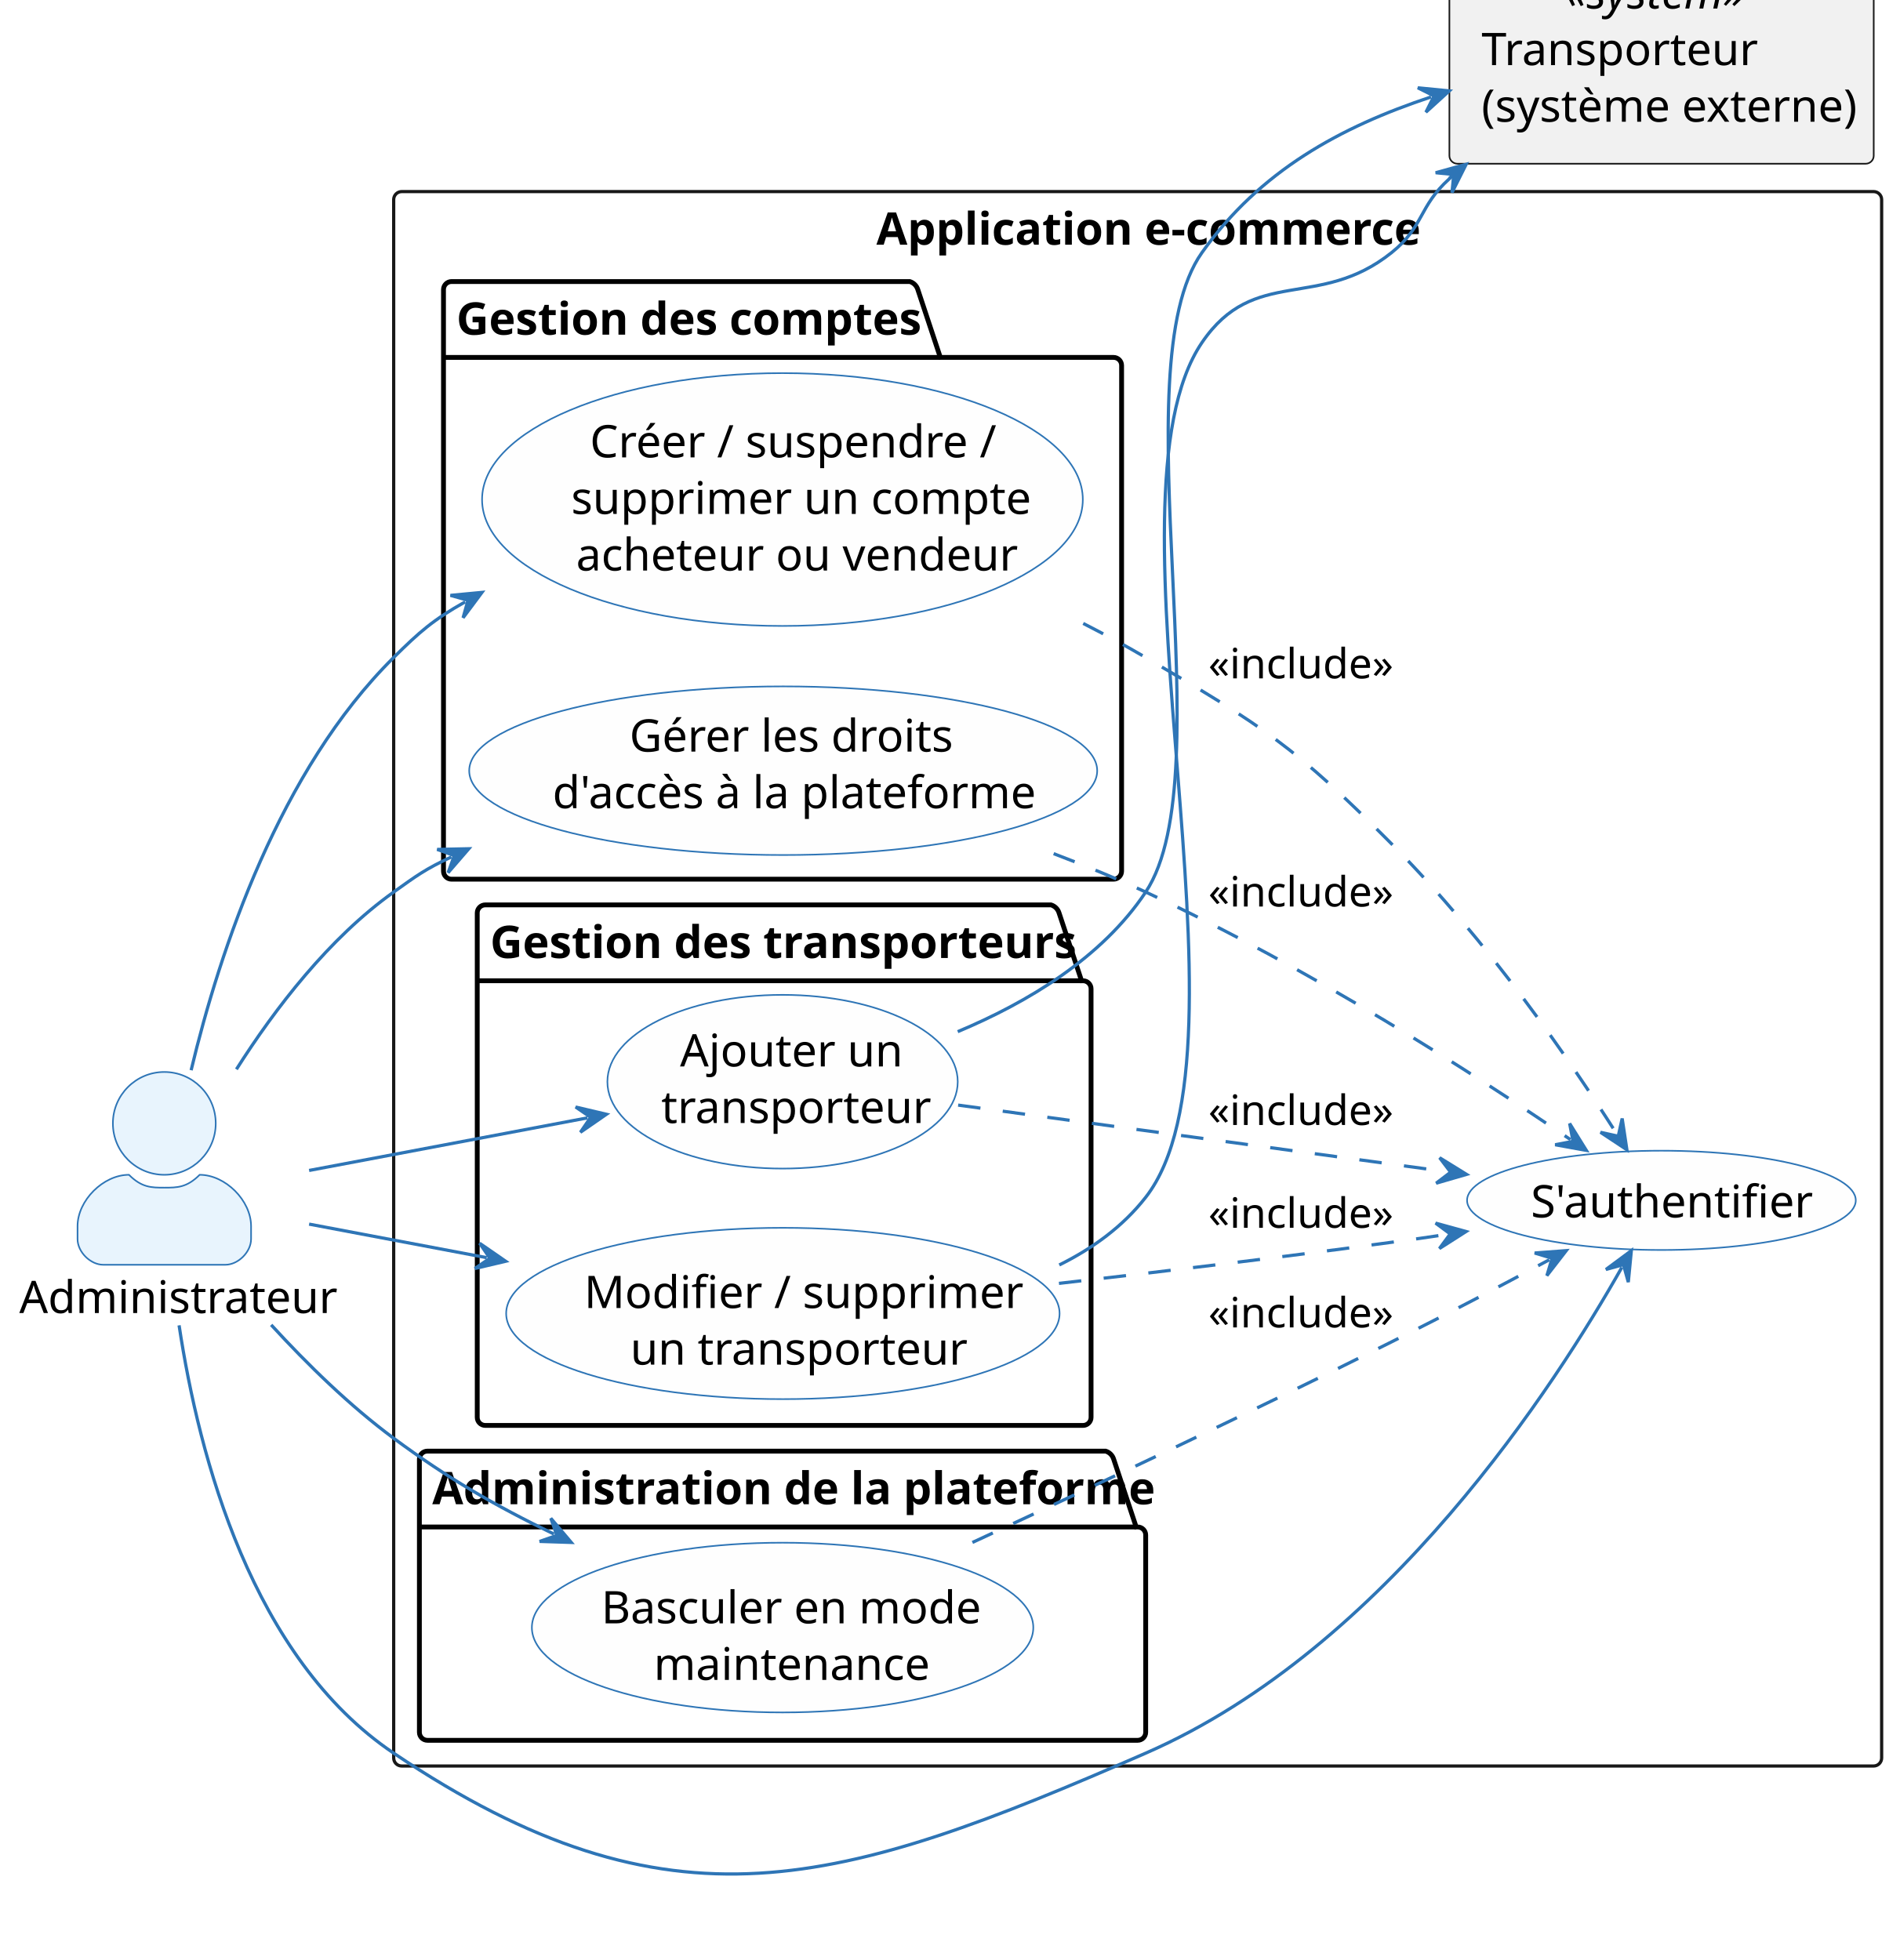
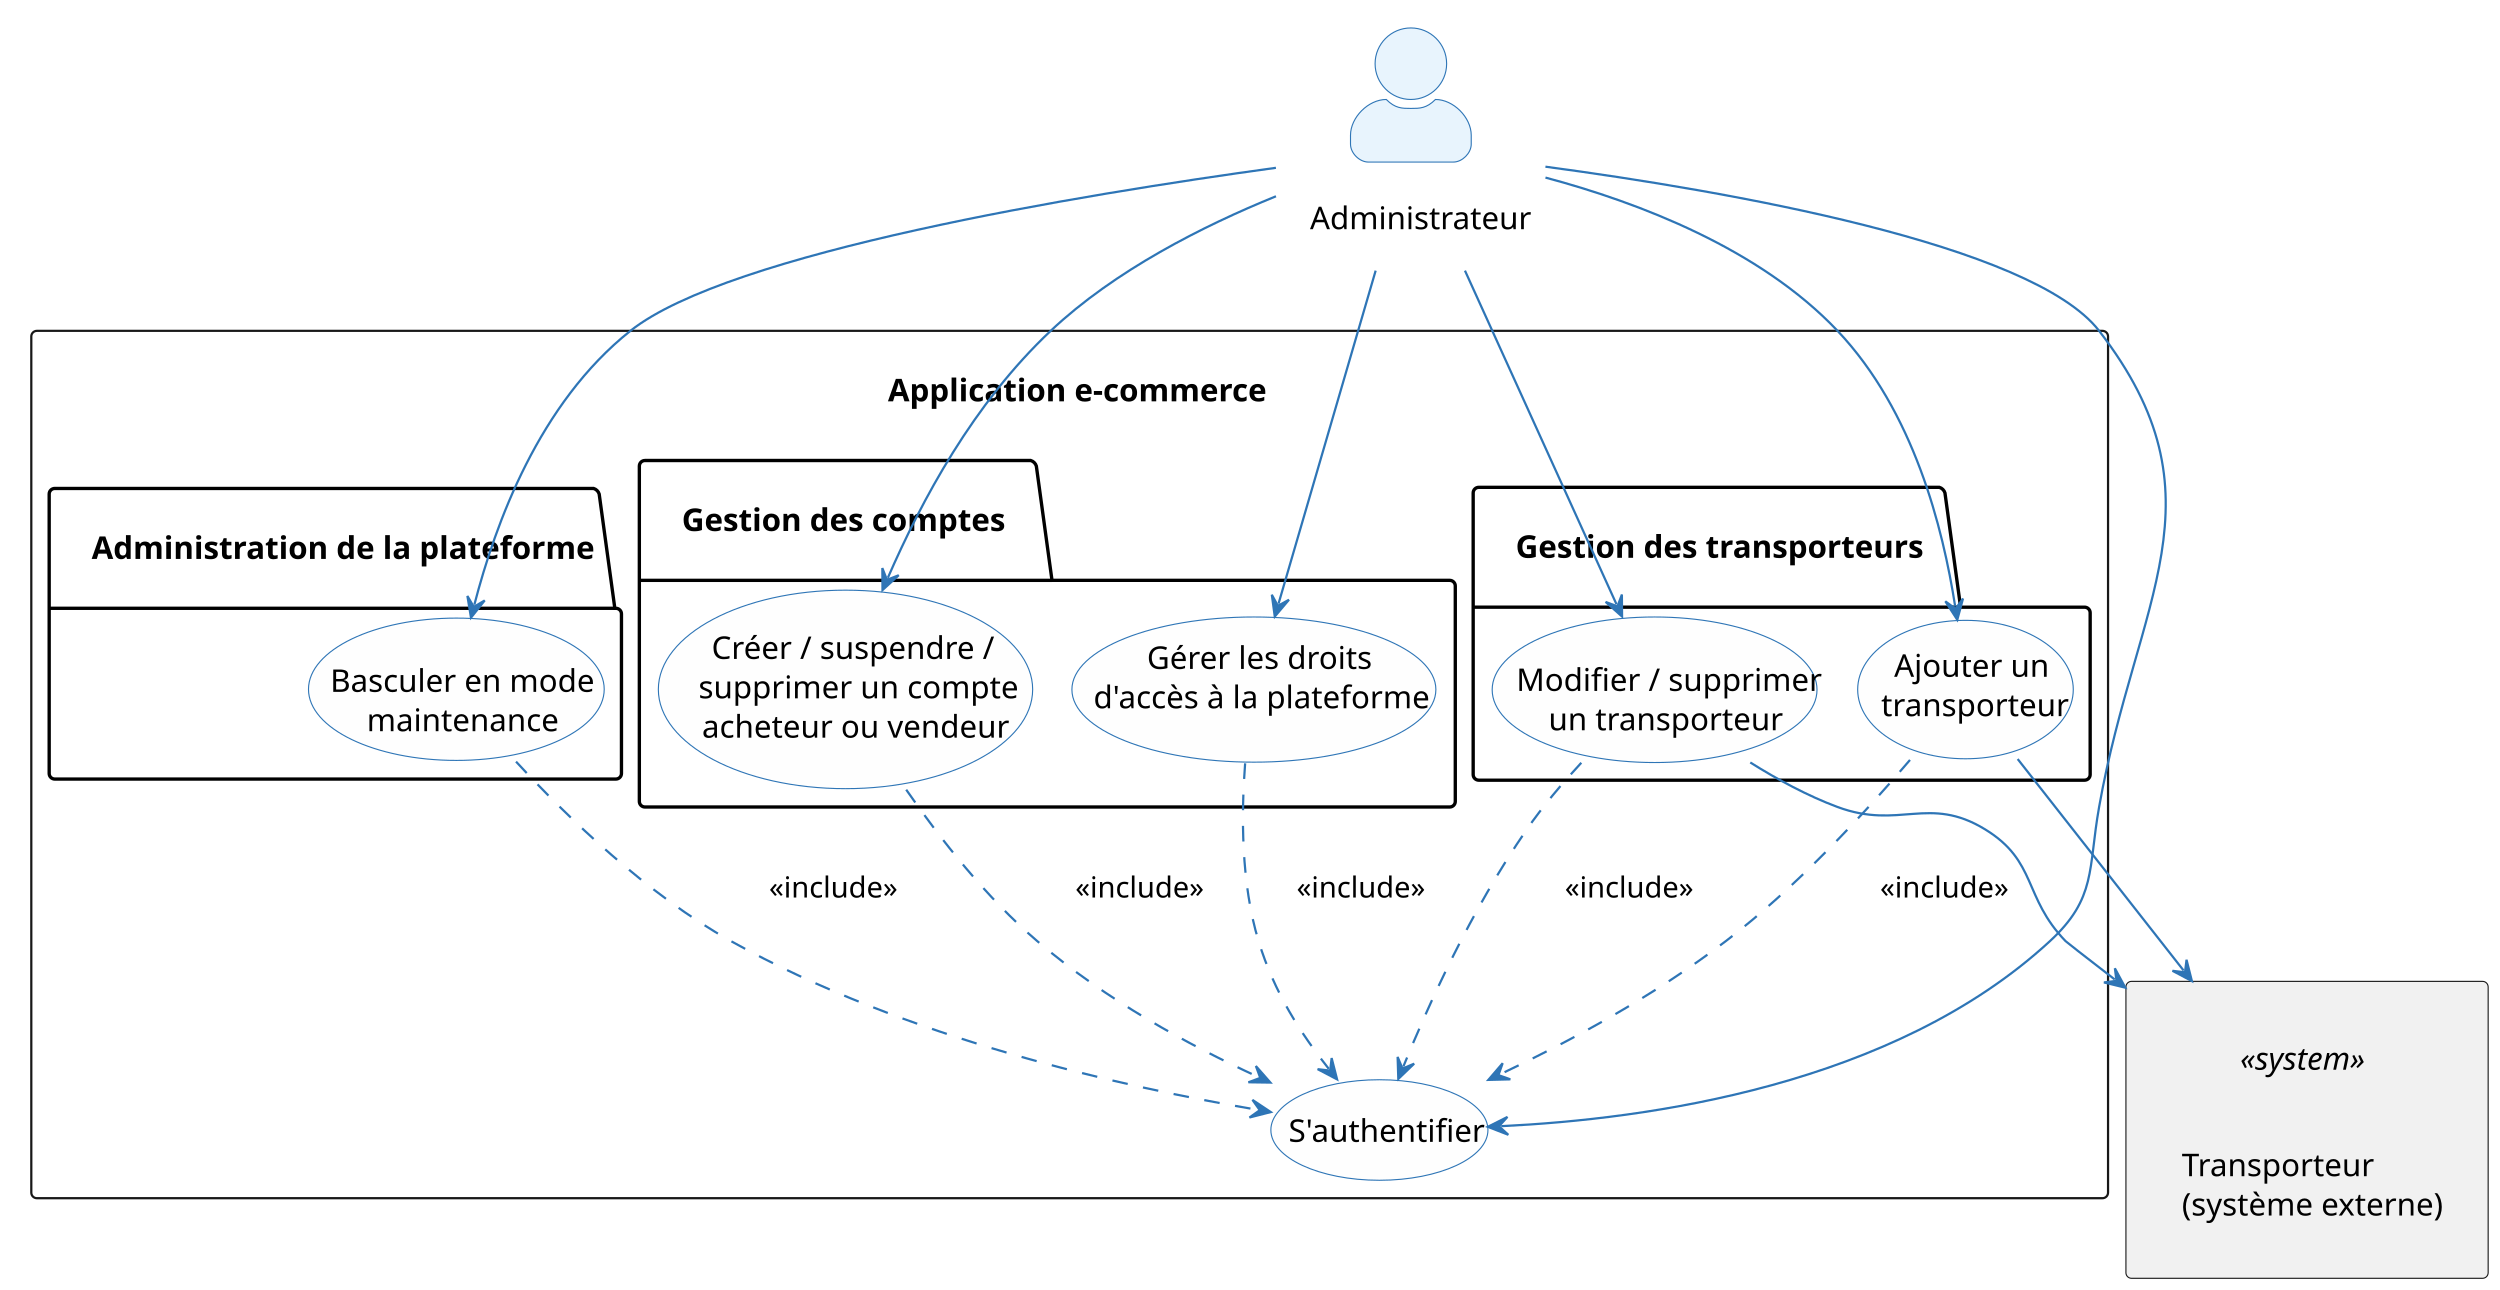
- <svg xmlns="http://www.w3.org/2000/svg" contentStyleType="text/css" data-diagram-type="DESCRIPTION" height="610px" preserveAspectRatio="none" style="width:591px;height:610px;background:#FFFFFF;" version="1.1" viewBox="0 0 591 610" width="591px" zoomAndPan="magnify">
+ <svg xmlns="http://www.w3.org/2000/svg" contentStyleType="text/css" data-diagram-type="DESCRIPTION" height="346.2px" preserveAspectRatio="none" style="width:671px;height:346px;background:#FFFFFF;" version="1.1" viewBox="0 0 671 346" width="671.4px" zoomAndPan="magnify">
  <defs />
  <g>
    <g class="cluster" data-qualified-name="Application e-commerce" data-source-line="17" id="ent0004">
-       <rect fill="none" height="490" rx="2.5" ry="2.5" style="stroke:#181818;stroke-width:1;" width="463" x="122.5" y="59.626" />
-       <text fill="#000000" font-family="sans-serif" font-size="14" font-weight="bold" lengthAdjust="spacing" textLength="162.6" x="272.7" y="76.159">Application e-commerce</text>
+       <rect fill="none" height="232.8" rx="1.5" ry="1.5" style="stroke:#181818;stroke-width:0.6;" width="557.4" x="8.4" y="88.8" />
+       <text fill="#000000" font-family="sans-serif" font-size="8.4" font-weight="bold" lengthAdjust="spacing" textLength="97.56" x="238.32" y="107.72">Application e-commerce</text>
    </g>
    <g class="cluster" data-qualified-name="Application e-commerce.Gestion des comptes" data-source-line="19" id="ent0006">
-       <path d="M140.5,87.626 L283.093,87.626 A3.75,3.75 0 0 1 285.593,90.126 L292.593,111.235 L346.5,111.235 A2.5,2.5 0 0 1 349,113.735 L349,271.126 A2.5,2.5 0 0 1 346.5,273.626 L140.5,273.626 A2.5,2.5 0 0 1 138,271.126 L138,90.126 A2.5,2.5 0 0 1 140.5,87.626" fill="none" style="stroke:#000000;stroke-width:1.5;" />
-       <line style="stroke:#000000;stroke-width:1.5;" x1="138" x2="292.593" y1="111.235" y2="111.235" />
-       <text fill="#000000" font-family="sans-serif" font-size="14" font-weight="bold" lengthAdjust="spacing" textLength="141.593" x="142" y="104.159">Gestion des comptes</text>
+       <path d="M173.1,123.6 L276.656,123.6 A2.25,2.25 0 0 1 278.156,125.1 L282.356,155.766 L389.1,155.766 A1.5,1.5 0 0 1 390.6,157.266 L390.6,215.1 A1.5,1.5 0 0 1 389.1,216.6 L173.1,216.6 A1.5,1.5 0 0 1 171.6,215.1 L171.6,125.1 A1.5,1.5 0 0 1 173.1,123.6" fill="none" style="stroke:#000000;stroke-width:0.9;" />
+       <line style="stroke:#000000;stroke-width:0.9;" x1="171.6" x2="282.356" y1="155.766" y2="155.766" />
+       <text fill="#000000" font-family="sans-serif" font-size="8.4" font-weight="bold" lengthAdjust="spacing" textLength="84.956" x="183" y="142.52">Gestion des comptes</text>
    </g>
    <g class="cluster" data-qualified-name="Application e-commerce.Gestion des transporteurs" data-source-line="23" id="ent0009">
-       <path d="M151,281.626 L327.041,281.626 A3.75,3.75 0 0 1 329.541,284.126 L336.541,305.235 L337,305.235 A2.5,2.5 0 0 1 339.5,307.735 L339.5,441.126 A2.5,2.5 0 0 1 337,443.626 L151,443.626 A2.5,2.5 0 0 1 148.5,441.126 L148.5,284.126 A2.5,2.5 0 0 1 151,281.626" fill="none" style="stroke:#000000;stroke-width:1.5;" />
-       <line style="stroke:#000000;stroke-width:1.5;" x1="148.5" x2="336.541" y1="305.235" y2="305.235" />
-       <text fill="#000000" font-family="sans-serif" font-size="14" font-weight="bold" lengthAdjust="spacing" textLength="175.041" x="152.5" y="298.159">Gestion des transporteurs</text>
+       <path d="M396.9,130.8 L520.525,130.8 A2.25,2.25 0 0 1 522.025,132.3 L526.225,162.966 L559.5,162.966 A1.5,1.5 0 0 1 561,164.466 L561,207.9 A1.5,1.5 0 0 1 559.5,209.4 L396.9,209.4 A1.5,1.5 0 0 1 395.4,207.9 L395.4,132.3 A1.5,1.5 0 0 1 396.9,130.8" fill="none" style="stroke:#000000;stroke-width:0.9;" />
+       <line style="stroke:#000000;stroke-width:0.9;" x1="395.4" x2="526.225" y1="162.966" y2="162.966" />
+       <text fill="#000000" font-family="sans-serif" font-size="8.4" font-weight="bold" lengthAdjust="spacing" textLength="105.025" x="406.8" y="149.72">Gestion des transporteurs</text>
    </g>
    <g class="cluster" data-qualified-name="Application e-commerce.Administration de la plateforme" data-source-line="27" id="ent0012">
-       <path d="M133,451.626 L344.034,451.626 A3.75,3.75 0 0 1 346.534,454.126 L353.534,475.235 L354,475.235 A2.5,2.5 0 0 1 356.5,477.735 L356.5,539.126 A2.5,2.5 0 0 1 354,541.626 L133,541.626 A2.5,2.5 0 0 1 130.5,539.126 L130.5,454.126 A2.5,2.5 0 0 1 133,451.626" fill="none" style="stroke:#000000;stroke-width:1.5;" />
-       <line style="stroke:#000000;stroke-width:1.5;" x1="130.5" x2="353.534" y1="475.235" y2="475.235" />
-       <text fill="#000000" font-family="sans-serif" font-size="14" font-weight="bold" lengthAdjust="spacing" textLength="210.034" x="134.5" y="468.159">Administration de la plateforme</text>
+       <path d="M14.7,131.1 L159.321,131.1 A2.25,2.25 0 0 1 160.821,132.6 L165.02,163.266 L165.3,163.266 A1.5,1.5 0 0 1 166.8,164.766 L166.8,207.6 A1.5,1.5 0 0 1 165.3,209.1 L14.7,209.1 A1.5,1.5 0 0 1 13.2,207.6 L13.2,132.6 A1.5,1.5 0 0 1 14.7,131.1" fill="none" style="stroke:#000000;stroke-width:0.9;" />
+       <line style="stroke:#000000;stroke-width:0.9;" x1="13.2" x2="165.02" y1="163.266" y2="163.266" />
+       <text fill="#000000" font-family="sans-serif" font-size="8.4" font-weight="bold" lengthAdjust="spacing" textLength="126.02" x="24.6" y="150.02">Administration de la plateforme</text>
    </g>
    <g class="entity" data-qualified-name="Admin" data-source-line="14" id="ent0002">
-       <ellipse cx="51.127" cy="349.626" fill="#E8F4FD" rx="16" ry="16" style="stroke:#2E75B6;stroke-width:0.5;" />
-       <path d="M51.127,369.626 C55.127,369.626 58.127,369.626 62.127,365.626 C70.127,365.626 78.127,373.626 78.127,381.626 L78.127,385.626 C78.127,389.626 74.127,393.626 70.127,393.626 L32.127,393.626 C28.127,393.626 24.127,389.626 24.127,385.626 L24.127,381.626 C24.127,373.626 32.127,365.626 40.127,365.626 C44.127,369.626 47.127,369.626 51.127,369.626" fill="#E8F4FD" style="stroke:#2E75B6;stroke-width:0.5;" />
-       <text fill="#000000" font-family="sans-serif" font-size="14" lengthAdjust="spacing" textLength="90.255" x="6" y="408.659">Administrateur</text>
+       <ellipse cx="378.676" cy="17.1" fill="#E8F4FD" rx="9.6" ry="9.6" style="stroke:#2E75B6;stroke-width:0.3;" />
+       <path d="M378.676,29.1 C381.077,29.1 382.877,29.1 385.276,26.7 C390.077,26.7 394.877,31.5 394.877,36.3 L394.877,38.7 C394.877,41.1 392.476,43.5 390.077,43.5 L367.276,43.5 C364.877,43.5 362.476,41.1 362.476,38.7 L362.476,36.3 C362.476,31.5 367.276,26.7 372.077,26.7 C374.476,29.1 376.276,29.1 378.676,29.1" fill="#E8F4FD" style="stroke:#2E75B6;stroke-width:0.3;" />
+       <text fill="#000000" font-family="sans-serif" font-size="8.4" lengthAdjust="spacing" textLength="54.153" x="351.6" y="61.52">Administrateur</text>
    </g>
    <g class="entity" data-qualified-name="Carrier" data-source-line="15" id="ent0003">
-       <rect fill="#F1F1F1" height="72.828" rx="2.5" ry="2.5" style="stroke:#181818;stroke-width:0.5;" width="132.034" x="451" y="-21.874" />
-       <text fill="#000000" font-family="sans-serif" font-size="14" font-style="italic" lengthAdjust="spacing" textLength="59.91" x="487.062" y="2.659">«system»</text>
-       <text fill="#000000" font-family="sans-serif" font-size="14" lengthAdjust="spacing" textLength="80.144" x="461" y="20.268">Transporteur</text>
-       <text fill="#000000" font-family="sans-serif" font-size="14" lengthAdjust="spacing" textLength="112.034" x="461" y="37.878">(système externe)</text>
+       <rect fill="#F1F1F1" height="79.697" rx="1.5" ry="1.5" style="stroke:#181818;stroke-width:0.3;" width="97.221" x="570.6" y="263.4" />
+       <text fill="#000000" font-family="sans-serif" font-size="8.4" font-style="italic" lengthAdjust="spacing" textLength="35.946" x="601.237" y="287.12">«system»</text>
+       <text fill="#000000" font-family="sans-serif" font-size="8.4" lengthAdjust="spacing" textLength="48.087" x="585.6" y="315.685">Transporteur</text>
+       <text fill="#000000" font-family="sans-serif" font-size="8.4" lengthAdjust="spacing" textLength="67.221" x="585.6" y="326.251">(système externe)</text>
    </g>
    <g class="entity" data-qualified-name="Application e-commerce.UC_A0" data-source-line="18" id="ent0005">
-       <ellipse cx="516.973" cy="373.577" fill="#FEFEFE" rx="60.473" ry="15.452" style="stroke:#2E75B6;stroke-width:0.5;" />
-       <text fill="#000000" font-family="sans-serif" font-size="14" lengthAdjust="spacing" textLength="81.279" x="476.334" y="378.882">S'authentifier</text>
+       <ellipse cx="370.232" cy="303.294" fill="#FEFEFE" rx="29.132" ry="13.494" style="stroke:#2E75B6;stroke-width:0.3;" />
+       <text fill="#000000" font-family="sans-serif" font-size="8.4" lengthAdjust="spacing" textLength="48.768" x="345.848" y="306.476">S'authentifier</text>
    </g>
    <g class="entity" data-qualified-name="Application e-commerce.Gestion des comptes.UC_A1" data-source-line="20" id="ent0007">
-       <ellipse cx="243.466" cy="155.468" fill="#FEFEFE" rx="93.466" ry="39.343" style="stroke:#2E75B6;stroke-width:0.5;" />
-       <text fill="#000000" font-family="sans-serif" font-size="14" lengthAdjust="spacing" textLength="119.834" x="183.549" y="142.349">Créer / suspendre /</text>
-       <text fill="#000000" font-family="sans-serif" font-size="14" lengthAdjust="spacing" textLength="131.503" x="177.714" y="159.958">supprimer un compte</text>
-       <text fill="#000000" font-family="sans-serif" font-size="14" lengthAdjust="spacing" textLength="128.427" x="179.252" y="177.568">acheteur ou vendeur</text>
+       <ellipse cx="226.933" cy="185.039" fill="#FEFEFE" rx="50.233" ry="26.639" style="stroke:#2E75B6;stroke-width:0.3;" />
+       <text fill="#000000" font-family="sans-serif" font-size="8.4" lengthAdjust="spacing" textLength="71.9" x="190.983" y="176.86">Créer / suspendre /</text>
+       <text fill="#000000" font-family="sans-serif" font-size="8.4" lengthAdjust="spacing" textLength="78.902" x="187.482" y="187.426">supprimer un compte</text>
+       <text fill="#000000" font-family="sans-serif" font-size="8.4" lengthAdjust="spacing" textLength="77.056" x="188.405" y="197.991">acheteur ou vendeur</text>
    </g>
    <g class="entity" data-qualified-name="Application e-commerce.Gestion des comptes.UC_A1b" data-source-line="21" id="ent0008">
-       <ellipse cx="243.705" cy="239.864" fill="#FEFEFE" rx="97.705" ry="26.239" style="stroke:#2E75B6;stroke-width:0.5;" />
-       <text fill="#000000" font-family="sans-serif" font-size="14" lengthAdjust="spacing" textLength="95.696" x="195.857" y="233.919">Gérer les droits</text>
-       <text fill="#000000" font-family="sans-serif" font-size="14" lengthAdjust="spacing" textLength="143.527" x="171.941" y="251.529">d'accès à la plateforme</text>
+       <ellipse cx="336.545" cy="185.082" fill="#FEFEFE" rx="48.845" ry="19.482" style="stroke:#2E75B6;stroke-width:0.3;" />
+       <text fill="#000000" font-family="sans-serif" font-size="8.4" lengthAdjust="spacing" textLength="57.418" x="307.836" y="179.54">Gérer les droits</text>
+       <text fill="#000000" font-family="sans-serif" font-size="8.4" lengthAdjust="spacing" textLength="86.116" x="293.487" y="190.105">d'accès à la plateforme</text>
    </g>
    <g class="entity" data-qualified-name="Application e-commerce.Gestion des transporteurs.UC_A2a" data-source-line="24" id="ent0010">
-       <ellipse cx="243.507" cy="336.658" fill="#FEFEFE" rx="54.507" ry="27.032" style="stroke:#2E75B6;stroke-width:0.5;" />
-       <text fill="#000000" font-family="sans-serif" font-size="14" lengthAdjust="spacing" textLength="63.82" x="211.597" y="331.903">Ajouter un</text>
-       <text fill="#000000" font-family="sans-serif" font-size="14" lengthAdjust="spacing" textLength="75.482" x="205.766" y="349.512">transporteur</text>
+       <ellipse cx="527.534" cy="185.077" fill="#FEFEFE" rx="28.934" ry="18.577" style="stroke:#2E75B6;stroke-width:0.3;" />
+       <text fill="#000000" font-family="sans-serif" font-size="8.4" lengthAdjust="spacing" textLength="38.292" x="508.388" y="181.654">Ajouter un</text>
+       <text fill="#000000" font-family="sans-serif" font-size="8.4" lengthAdjust="spacing" textLength="45.289" x="504.89" y="192.22">transporteur</text>
    </g>
    <g class="entity" data-qualified-name="Application e-commerce.Gestion des transporteurs.UC_A2b" data-source-line="25" id="ent0011">
-       <ellipse cx="243.6" cy="408.785" fill="#FEFEFE" rx="86.1" ry="26.659" style="stroke:#2E75B6;stroke-width:0.5;" />
-       <text fill="#000000" font-family="sans-serif" font-size="14" lengthAdjust="spacing" textLength="123.703" x="181.748" y="407.094">Modifier / supprimer</text>
-       <text fill="#000000" font-family="sans-serif" font-size="14" lengthAdjust="spacing" textLength="94.944" x="196.128" y="424.703">un transporteur</text>
+       <ellipse cx="444.092" cy="185.133" fill="#FEFEFE" rx="43.592" ry="19.533" style="stroke:#2E75B6;stroke-width:0.3;" />
+       <text fill="#000000" font-family="sans-serif" font-size="8.4" lengthAdjust="spacing" textLength="74.222" x="406.981" y="185.444">Modifier / supprimer</text>
+       <text fill="#000000" font-family="sans-serif" font-size="8.4" lengthAdjust="spacing" textLength="56.967" x="415.609" y="196.01">un transporteur</text>
    </g>
    <g class="entity" data-qualified-name="Application e-commerce.Administration de la plateforme.UC_A3" data-source-line="28" id="ent0013">
-       <ellipse cx="243.513" cy="506.538" fill="#FEFEFE" rx="78.013" ry="26.412" style="stroke:#2E75B6;stroke-width:0.5;" />
-       <text fill="#000000" font-family="sans-serif" font-size="14" lengthAdjust="spacing" textLength="112.841" x="187.093" y="505.219">Basculer en mode</text>
-       <text fill="#000000" font-family="sans-serif" font-size="14" lengthAdjust="spacing" textLength="80.165" x="203.431" y="522.828">maintenance</text>
+       <ellipse cx="122.485" cy="184.998" fill="#FEFEFE" rx="39.685" ry="19.098" style="stroke:#2E75B6;stroke-width:0.3;" />
+       <text fill="#000000" font-family="sans-serif" font-size="8.4" lengthAdjust="spacing" textLength="67.704" x="88.633" y="185.697">Basculer en mode</text>
+       <text fill="#000000" font-family="sans-serif" font-size="8.4" lengthAdjust="spacing" textLength="48.099" x="98.435" y="196.263">maintenance</text>
    </g>
    <g class="link" data-entity-1="ent0002" data-entity-2="ent0005" data-link-type="dependency" id="lnk14">
-       <polygon fill="#2E75B6" points="507.617,389.23,499.705,395.095,505.156,393.582,506.669,399.033,507.617,389.23" style="stroke:#2E75B6;stroke-width:1;" />
-       <path d="M55.725,412.475 C61.941,453.678 78.494,516.039 122.5,545.626 C208.807,603.653 261.183,587.228 356.5,545.626 C431.708,512.8 484.385,430.311 504.663,394.452" fill="none" style="stroke:#2E75B6;stroke-width:1;" />
+       <polygon fill="#2E75B6" points="399.324,302.441,404.834,304.576,402.32,302.295,404.601,299.781,399.324,302.441" style="stroke:#2E75B6;stroke-width:0.6;" />
+       <path d="M414.794,44.741 C463.296,51.254 545.387,65.474 563.4,88.8 C598.116,133.756 573.33,160.675 563.4,216.6 C560.421,233.379 562.722,241.041 550.2,252.6 C508.13,291.433 442.104,300.359 402.92,302.266" fill="none" style="stroke:#2E75B6;stroke-width:0.6;" />
    </g>
    <g class="link" data-entity-1="ent0002" data-entity-2="ent0007" data-link-type="dependency" id="lnk15">
-       <polygon fill="#2E75B6" points="149.974,184.368,140.169,185.297,145.617,186.82,144.094,192.268,149.974,184.368" style="stroke:#2E75B6;stroke-width:1;" />
-       <path d="M59.473,333.077 C68.459,295.546 86.991,239.793 122.5,204.626 C130.494,196.708 134.715,192.957 144.746,187.311" fill="none" style="stroke:#2E75B6;stroke-width:1;" />
+       <polygon fill="#2E75B6" points="236.859,158.379,241.219,154.391,238.06,155.63,236.82,152.47,236.859,158.379" style="stroke:#2E75B6;stroke-width:0.6;" />
+       <path d="M342.471,52.682 C322.865,60.645 299.196,72.599 282,88.8 C261.269,108.332 247.455,134.107 238.3,155.08" fill="none" style="stroke:#2E75B6;stroke-width:0.6;" />
    </g>
    <g class="link" data-entity-1="ent0002" data-entity-2="ent0008" data-link-type="dependency" id="lnk16">
-       <polygon fill="#2E75B6" points="145.878,264.149,136.031,264.356,141.353,266.275,139.434,271.597,145.878,264.149" style="stroke:#2E75B6;stroke-width:1;" />
-       <path d="M73.561,332.795 C85.689,313.705 102.434,291.936 122.5,277.626 C129.706,272.487 132.204,270.575 140.448,266.701" fill="none" style="stroke:#2E75B6;stroke-width:1;" />
+       <polygon fill="#2E75B6" points="342.147,165.482,345.963,160.97,342.987,162.602,341.355,159.626,342.147,165.482" style="stroke:#2E75B6;stroke-width:0.6;" />
+       <path d="M369.227,72.637 C360.91,101.152 350.049,138.39 343.155,162.026" fill="none" style="stroke:#2E75B6;stroke-width:0.6;" />
    </g>
    <g class="link" data-entity-1="ent0002" data-entity-2="ent0010" data-link-type="dependency" id="lnk17">
-       <polygon fill="#2E75B6" points="188.706,346.791,179.12,344.532,183.793,347.72,180.605,352.393,188.706,346.791" style="stroke:#2E75B6;stroke-width:1;" />
-       <path d="M96.183,364.276 C123.772,359.063 153.579,353.43 182.81,347.906" fill="none" style="stroke:#2E75B6;stroke-width:1;" />
+       <polygon fill="#2E75B6" points="525.334,166.36,526.871,160.654,524.871,163.396,522.129,161.395,525.334,166.36" style="stroke:#2E75B6;stroke-width:0.6;" />
+       <path d="M414.804,47.665 C439.872,54.365 472.355,66.761 493.2,88.8 C513.69,110.463 521.475,141.674 524.778,162.803" fill="none" style="stroke:#2E75B6;stroke-width:0.6;" />
    </g>
    <g class="link" data-entity-1="ent0002" data-entity-2="ent0011" data-link-type="dependency" id="lnk18">
-       <polygon fill="#2E75B6" points="157.349,392.534,149.248,386.933,152.436,391.606,147.762,394.793,157.349,392.534" style="stroke:#2E75B6;stroke-width:1;" />
-       <path d="M96.183,380.975 C114.429,384.423 130.328,387.428 151.453,391.42" fill="none" style="stroke:#2E75B6;stroke-width:1;" />
+       <polygon fill="#2E75B6" points="435.363,165.482,435.315,159.573,434.122,162.751,430.945,161.558,435.363,165.482" style="stroke:#2E75B6;stroke-width:0.6;" />
+       <path d="M393.196,72.637 C406.146,101.152 423.139,138.569 433.874,162.205" fill="none" style="stroke:#2E75B6;stroke-width:0.6;" />
    </g>
    <g class="link" data-entity-1="ent0002" data-entity-2="ent0013" data-link-type="dependency" id="lnk19">
-       <polygon fill="#2E75B6" points="177.759,480.043,171.399,472.523,173.258,477.866,167.915,479.725,177.759,480.043" style="stroke:#2E75B6;stroke-width:1;" />
-       <path d="M84.382,412.331 C95.621,424.603 108.849,437.533 122.5,447.626 C139.301,460.047 153.719,468.414 172.357,477.43" fill="none" style="stroke:#2E75B6;stroke-width:1;" />
+       <polygon fill="#2E75B6" points="126.411,165.784,130.094,161.162,127.167,162.881,125.448,159.954,126.411,165.784" style="stroke:#2E75B6;stroke-width:0.6;" />
+       <path d="M342.455,45.04 C289.887,52.264 195.71,67.74 169.2,88.8 C144.654,108.3 133.002,140.447 127.318,162.3" fill="none" style="stroke:#2E75B6;stroke-width:0.6;" />
    </g>
    <g class="link" data-entity-1="ent0007" data-entity-2="ent0005" data-link-type="dependency" id="lnk20">
-       <polygon fill="#2E75B6" points="506.229,357.834,504.761,348.095,503.54,353.618,498.016,352.397,506.229,357.834" style="stroke:#2E75B6;stroke-width:1;" />
-       <path d="M337.056,194.024 C343.729,197.428 350.276,200.974 356.5,204.626 C393.301,226.216 402.93,232.355 433,262.626 C463.355,293.183 488.613,330.218 503.002,352.776" fill="none" style="stroke:#2E75B6;stroke-width:1;stroke-dasharray:7,7;" />
-       <text fill="#000000" font-family="sans-serif" font-size="13" lengthAdjust="spacing" textLength="55.656" x="376" y="211.121">«include»</text>
+       <polygon fill="#2E75B6" points="340.976,290.564,337.078,286.123,338.252,289.308,335.068,290.482,340.976,290.564" style="stroke:#2E75B6;stroke-width:0.6;" />
+       <path d="M243.226,211.949 C252.434,225.242 264.791,240.981 278.4,252.6 C297.179,268.634 318.645,280.263 337.707,289.056" fill="none" style="stroke:#2E75B6;stroke-width:0.6;stroke-dasharray:4.2,4.2;" />
+       <text fill="#000000" font-family="sans-serif" font-size="7.8" lengthAdjust="spacing" textLength="33.394" x="288.6" y="240.897">«include»</text>
    </g>
    <g class="link" data-entity-1="ent0008" data-entity-2="ent0005" data-link-type="dependency" id="lnk21">
-       <polygon fill="#2E75B6" points="493.61,358.025,488.416,349.657,489.475,355.214,483.918,356.272,493.61,358.025" style="stroke:#2E75B6;stroke-width:1;" />
-       <path d="M327.86,265.675 C337.637,269.385 347.373,273.391 356.5,277.626 C407.805,301.432 458.539,334.178 488.648,354.651" fill="none" style="stroke:#2E75B6;stroke-width:1;stroke-dasharray:7,7;" />
-       <text fill="#000000" font-family="sans-serif" font-size="13" lengthAdjust="spacing" textLength="55.656" x="376" y="282.121">«include»</text>
+       <polygon fill="#2E75B6" points="358.877,289.706,357.41,283.982,357.016,287.353,353.645,286.959,358.877,289.706" style="stroke:#2E75B6;stroke-width:0.6;" />
+       <path d="M334.194,204.878 C333.142,218.495 333.056,237.044 337.8,252.6 C342.03,266.471 349.09,277.33 356.644,286.883" fill="none" style="stroke:#2E75B6;stroke-width:0.6;stroke-dasharray:4.2,4.2;" />
+       <text fill="#000000" font-family="sans-serif" font-size="7.8" lengthAdjust="spacing" textLength="33.394" x="348" y="240.897">«include»</text>
    </g>
    <g class="link" data-entity-1="ent0010" data-entity-2="ent0005" data-link-type="dependency" id="lnk22">
-       <polygon fill="#2E75B6" points="456.337,365.495,447.959,360.316,451.383,364.82,446.879,368.243,456.337,365.495" style="stroke:#2E75B6;stroke-width:1;" />
-       <path d="M298.14,343.936 C343.728,350.149 403.162,358.248 450.392,364.685" fill="none" style="stroke:#2E75B6;stroke-width:1;stroke-dasharray:7,7;" />
-       <text fill="#000000" font-family="sans-serif" font-size="13" lengthAdjust="spacing" textLength="55.656" x="376" y="350.121">«include»</text>
+       <polygon fill="#2E75B6" points="399.469,289.846,405.377,289.697,402.179,288.559,403.317,285.361,399.469,289.846" style="stroke:#2E75B6;stroke-width:0.6;" />
+       <path d="M512.64,203.968 C500.409,218.345 482.037,238.278 463.2,252.6 C443.418,267.64 421.774,279.25 402.721,288.301" fill="none" style="stroke:#2E75B6;stroke-width:0.6;stroke-dasharray:4.2,4.2;" />
+       <text fill="#000000" font-family="sans-serif" font-size="7.8" lengthAdjust="spacing" textLength="33.394" x="504.6" y="240.897">«include»</text>
    </g>
    <g class="link" data-entity-1="ent0011" data-entity-2="ent0005" data-link-type="dependency" id="lnk23">
-       <polygon fill="#2E75B6" points="456.198,383.279,446.703,380.664,451.254,384.024,447.894,388.575,456.198,383.279" style="stroke:#2E75B6;stroke-width:1;" />
-       <path d="M329.51,399.42 C361.934,395.721 399.213,391.241 433,386.626 C440.515,385.599 442.468,385.347 450.265,384.172" fill="none" style="stroke:#2E75B6;stroke-width:1;stroke-dasharray:7,7;" />
-       <text fill="#000000" font-family="sans-serif" font-size="13" lengthAdjust="spacing" textLength="55.656" x="376" y="382.121">«include»</text>
+       <polygon fill="#2E75B6" points="375.303,289.584,379.564,285.489,376.435,286.806,375.118,283.678,375.303,289.584" style="stroke:#2E75B6;stroke-width:0.6;" />
+       <path d="M424.424,204.722 C419.32,210.22 414.062,216.414 409.8,222.6 C394.662,244.572 383.348,269.844 376.662,286.25" fill="none" style="stroke:#2E75B6;stroke-width:0.6;stroke-dasharray:4.2,4.2;" />
+       <text fill="#000000" font-family="sans-serif" font-size="7.8" lengthAdjust="spacing" textLength="33.394" x="420" y="240.897">«include»</text>
    </g>
    <g class="link" data-entity-1="ent0013" data-entity-2="ent0005" data-link-type="dependency" id="lnk24">
-       <polygon fill="#2E75B6" points="487.361,389.228,477.54,389.97,482.958,391.597,481.331,397.015,487.361,389.228" style="stroke:#2E75B6;stroke-width:1;" />
-       <path d="M302.584,480.048 C340.025,462.708 389.639,439.341 433,417.626 C451.228,408.497 466.161,400.636 482.077,392.071" fill="none" style="stroke:#2E75B6;stroke-width:1;stroke-dasharray:7,7;" />
-       <text fill="#000000" font-family="sans-serif" font-size="13" lengthAdjust="spacing" textLength="55.656" x="376" y="413.121">«include»</text>
+       <polygon fill="#2E75B6" points="341.078,298.479,336.158,295.206,338.121,297.975,335.352,299.938,341.078,298.479" style="stroke:#2E75B6;stroke-width:0.6;" />
+       <path d="M138.504,204.419 C152.384,219.452 173.691,240.058 196.2,252.6 C243.226,278.804 301.65,291.765 337.529,297.874" fill="none" style="stroke:#2E75B6;stroke-width:0.6;stroke-dasharray:4.2,4.2;" />
+       <text fill="#000000" font-family="sans-serif" font-size="7.8" lengthAdjust="spacing" textLength="33.394" x="206.4" y="240.897">«include»</text>
    </g>
    <g class="link" data-entity-1="ent0010" data-entity-2="ent0003" data-link-type="dependency" id="lnk25">
-       <polygon fill="#2E75B6" points="450.974,28.288,441.173,27.325,446.229,29.862,443.691,34.918,450.974,28.288" style="stroke:#2E75B6;stroke-width:1;" />
-       <path d="M298.008,321.079 C319.729,311.977 342.87,298.122 356.5,277.626 C381.082,240.66 348.295,114.82 374,78.626 C392.084,53.162 417.06,39.536 445.279,30.177" fill="none" style="stroke:#2E75B6;stroke-width:1;" />
+       <polygon fill="#2E75B6" points="588.308,263.328,586.863,257.598,586.456,260.968,583.087,260.561,588.308,263.328" style="stroke:#2E75B6;stroke-width:0.6;" />
+       <path d="M541.543,203.725 C553.965,219.558 570.253,240.317 586.086,260.496" fill="none" style="stroke:#2E75B6;stroke-width:0.6;" />
    </g>
    <g class="link" data-entity-1="ent0011" data-entity-2="ent0003" data-link-type="dependency" id="lnk26">
-       <polygon fill="#2E75B6" points="456.223,51.131,446.73,53.757,452.36,54.307,451.81,59.937,456.223,51.131" style="stroke:#2E75B6;stroke-width:1;" />
-       <path d="M329.606,393.686 C339.978,388.558 349.4,381.723 356.5,372.626 C392.949,325.927 340.713,155.628 374,106.626 C390.31,82.616 410.338,96.762 433,78.626 C443.135,70.515 441.368,64.328 451,55.626 C452.683,54.105 449.794,56.416 451.588,54.942" fill="none" style="stroke:#2E75B6;stroke-width:1;" />
+       <polygon fill="#2E75B6" points="570.437,265.091,567.634,259.889,568.064,263.256,564.697,263.686,570.437,265.091" style="stroke:#2E75B6;stroke-width:0.6;" />
+       <path d="M469.772,204.647 C477.039,209.206 485.163,213.615 493.2,216.6 C509.887,222.797 517.611,213.317 532.8,222.6 C546.819,231.168 542.982,240.786 554.4,252.6 C554.653,252.862 558.545,255.894 567.59,262.889" fill="none" style="stroke:#2E75B6;stroke-width:0.6;" />
    </g>
  </g>
</svg>
